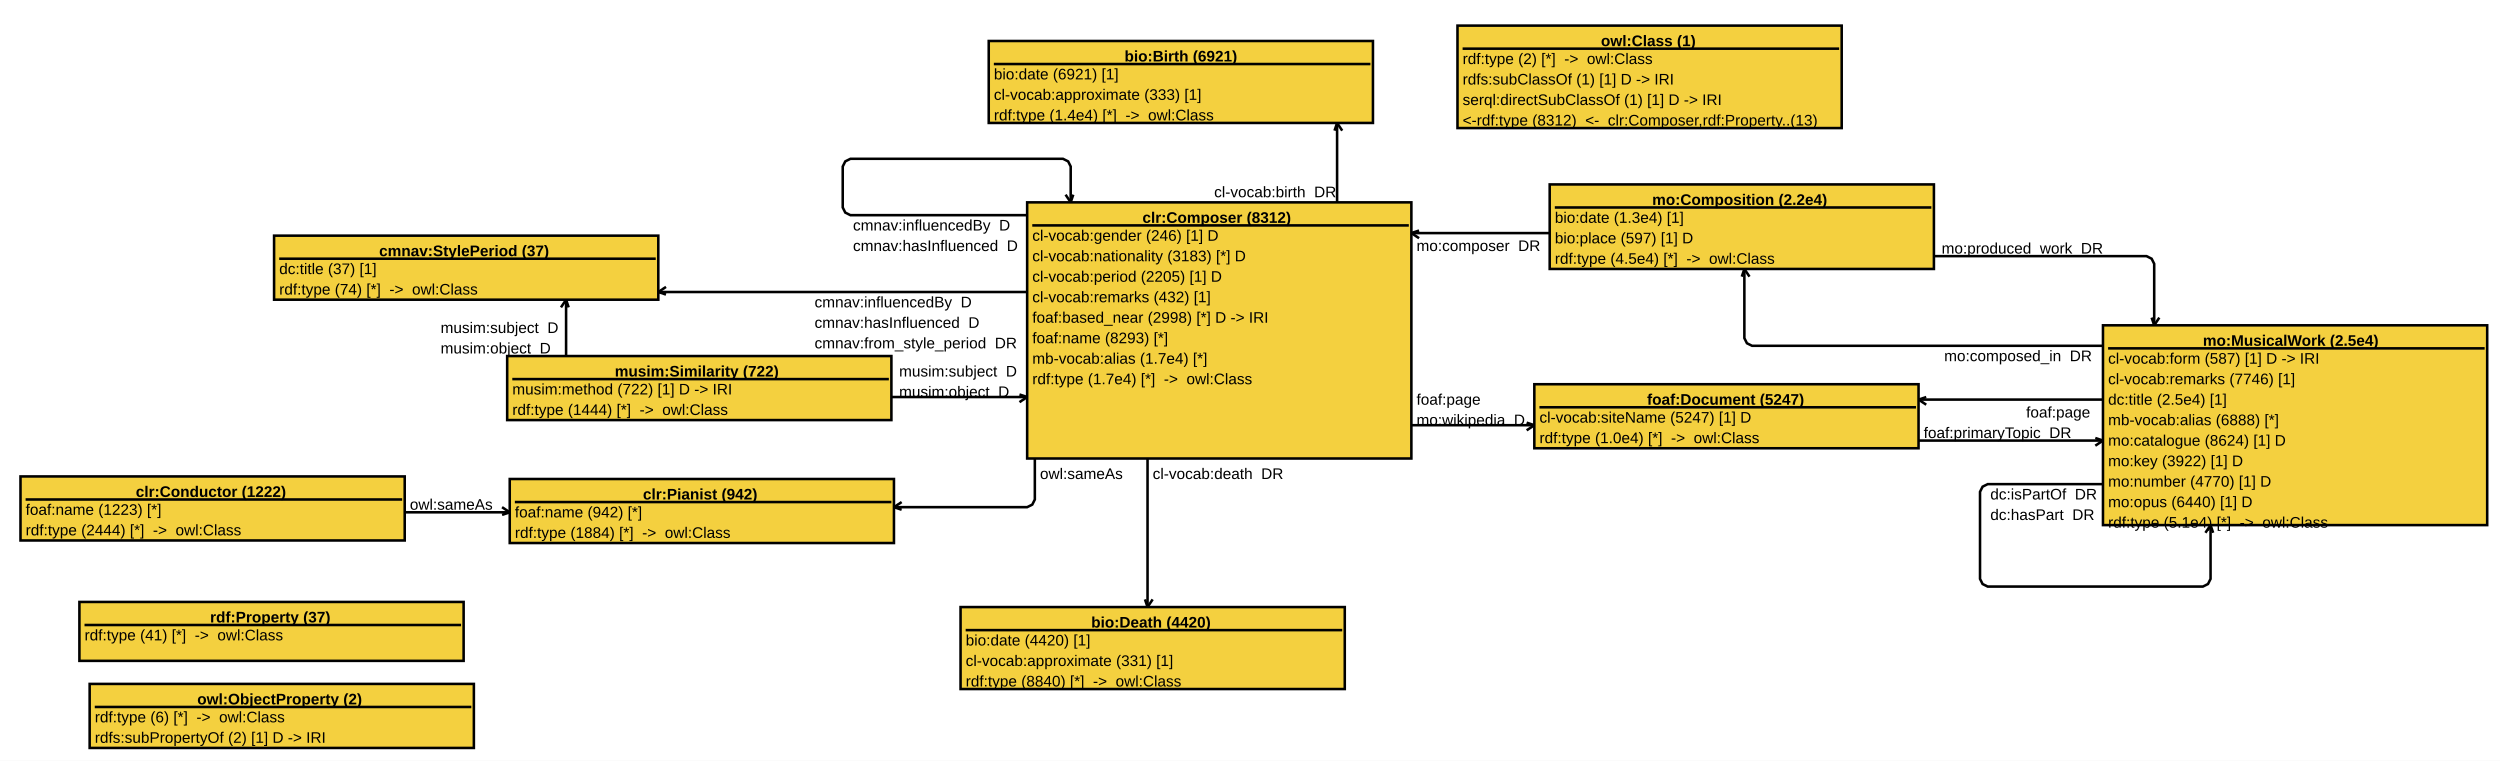
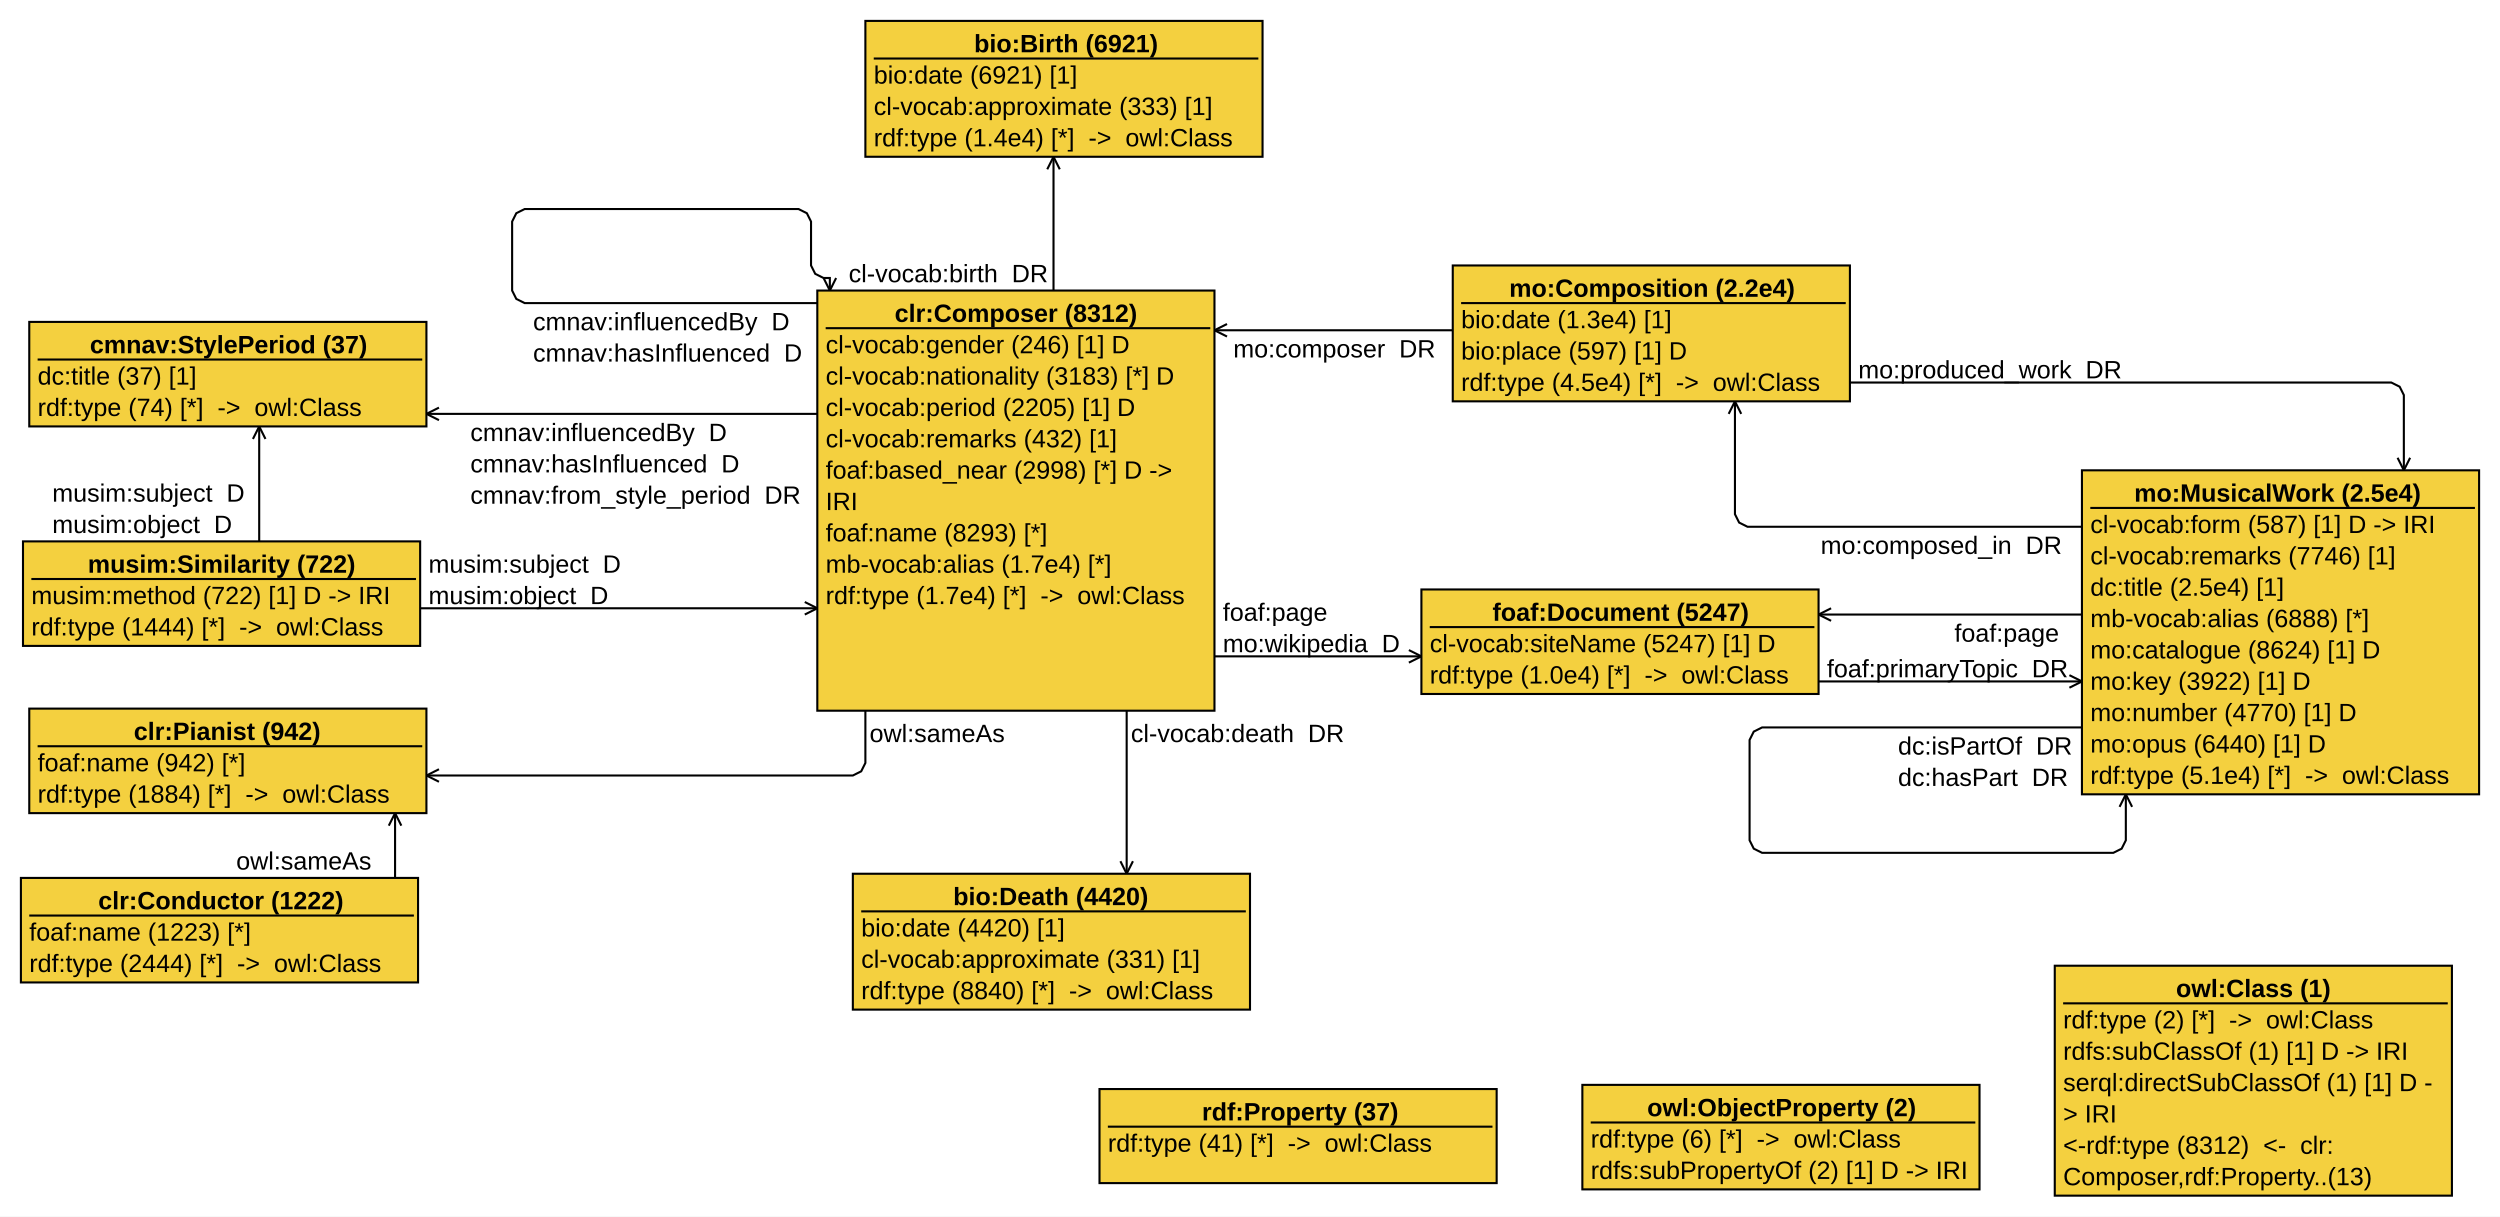
- <svg xmlns="http://www.w3.org/2000/svg" version="1.1" xml:space="preserve" width="976" height="297" viewBox="0 0 976 297">
+ <svg xmlns="http://www.w3.org/2000/svg" version="1.1" xml:space="preserve" width="1196" height="582" viewBox="0 0 1196 582">
 onmousemove="movetip(evt)" onmouseup="endmove()"&gt;
<rect x="0" y="0" width="100%" height="100%" style="fill:White;" />
  <defs>
    <linearGradient id="activ1" x1="0%" y1="0%" x2="100%" y2="0%">
      <stop offset="0%" style="stop-color:#FFFF00;stop-opacity:1" />
      <stop offset="100%" style="stop-color:#FFFFF0;stop-opacity:1" />
    </linearGradient>
  </defs>
+   <g id="2002677189">
+     <polygon points="391,139 581,139 581,340 391,340 " style="fill:#F4D03F; stroke-width:1;stroke:Black;" />
+     <text style="font-family:Arial;font-size:12px;kerning:0;word-spacing:-1px;fill:Black;font-weight:bold;">
+       <tspan x="428" y="154">clr:Composer (8312)</tspan>
+     </text>
+     <line x1="395" y1="157" x2="579" y2="157" style="stroke-width:1;stroke:Black;" />
+     <text style="font-family:Arial;font-size:12px;kerning:0;word-spacing:-1px;fill:Black;">
+       <tspan x="395" y="169">cl-vocab:gender (246) [1] D</tspan>
+       <tspan x="395" y="184">cl-vocab:nationality (3183) [*] D</tspan>
+       <tspan x="395" y="199">cl-vocab:period (2205) [1] D</tspan>
+       <tspan x="395" y="214">cl-vocab:remarks (432) [1] </tspan>
+       <tspan x="395" y="229">foaf:based_near (2998) [*] D -&gt; </tspan>
+       <tspan x="395" y="244">IRI</tspan>
+       <tspan x="395" y="259">foaf:name (8293) [*] </tspan>
+       <tspan x="395" y="274">mb-vocab:alias (1.7e4) [*] </tspan>
+       <tspan x="395" y="289">rdf:type (1.7e4) [*]  -&gt;  owl:Class</tspan>
+     </text>
+   </g>
+   <g id="2002677222">
+     <polygon points="680,282 870,282 870,332 680,332 " style="fill:#F4D03F; stroke-width:1;stroke:Black;" />
+     <text style="font-family:Arial;font-size:12px;kerning:0;word-spacing:-1px;fill:Black;font-weight:bold;">
+       <tspan x="714" y="297">foaf:Document (5247)</tspan>
+     </text>
+     <line x1="684" y1="300" x2="868" y2="300" style="stroke-width:1;stroke:Black;" />
+     <text style="font-family:Arial;font-size:12px;kerning:0;word-spacing:-1px;fill:Black;">
+       <tspan x="684" y="312">cl-vocab:siteName (5247) [1] D</tspan>
+       <tspan x="684" y="327">rdf:type (1.0e4) [*]  -&gt;  owl:Class</tspan>
+     </text>
+   </g>
+   <g id="2002677233">
+     <polygon points="695,127 885,127 885,192 695,192 " style="fill:#F4D03F; stroke-width:1;stroke:Black;" />
+     <text style="font-family:Arial;font-size:12px;kerning:0;word-spacing:-1px;fill:Black;font-weight:bold;">
+       <tspan x="722" y="142">mo:Composition (2.2e4)</tspan>
+     </text>
+     <line x1="699" y1="145" x2="883" y2="145" style="stroke-width:1;stroke:Black;" />
+     <text style="font-family:Arial;font-size:12px;kerning:0;word-spacing:-1px;fill:Black;">
+       <tspan x="699" y="157">bio:date (1.3e4) [1] </tspan>
+       <tspan x="699" y="172">bio:place (597) [1] D</tspan>
+       <tspan x="699" y="187">rdf:type (4.5e4) [*]  -&gt;  owl:Class</tspan>
+     </text>
+   </g>
+   <g id="2002677244">
+     <polygon points="414,10 604,10 604,75 414,75 " style="fill:#F4D03F; stroke-width:1;stroke:Black;" />
+     <text style="font-family:Arial;font-size:12px;kerning:0;word-spacing:-1px;fill:Black;font-weight:bold;">
+       <tspan x="466" y="25">bio:Birth (6921)</tspan>
+     </text>
+     <line x1="418" y1="28" x2="602" y2="28" style="stroke-width:1;stroke:Black;" />
+     <text style="font-family:Arial;font-size:12px;kerning:0;word-spacing:-1px;fill:Black;">
+       <tspan x="418" y="40">bio:date (6921) [1] </tspan>
+       <tspan x="418" y="55">cl-vocab:approximate (333) [1] </tspan>
+       <tspan x="418" y="70">rdf:type (1.4e4) [*]  -&gt;  owl:Class</tspan>
+     </text>
+   </g>
+   <g id="2002677277">
+     <polygon points="996,225 1186,225 1186,380 996,380 " style="fill:#F4D03F; stroke-width:1;stroke:Black;" />
+     <text style="font-family:Arial;font-size:12px;kerning:0;word-spacing:-1px;fill:Black;font-weight:bold;">
+       <tspan x="1021" y="240">mo:MusicalWork (2.5e4)</tspan>
+     </text>
+     <line x1="1000" y1="243" x2="1184" y2="243" style="stroke-width:1;stroke:Black;" />
+     <text style="font-family:Arial;font-size:12px;kerning:0;word-spacing:-1px;fill:Black;">
+       <tspan x="1000" y="255">cl-vocab:form (587) [1] D -&gt; IRI</tspan>
+       <tspan x="1000" y="270">cl-vocab:remarks (7746) [1] </tspan>
+       <tspan x="1000" y="285">dc:title (2.5e4) [1] </tspan>
+       <tspan x="1000" y="300">mb-vocab:alias (6888) [*] </tspan>
+       <tspan x="1000" y="315">mo:catalogue (8624) [1] D</tspan>
+       <tspan x="1000" y="330">mo:key (3922) [1] D</tspan>
+       <tspan x="1000" y="345">mo:number (4770) [1] D</tspan>
+       <tspan x="1000" y="360">mo:opus (6440) [1] D</tspan>
+       <tspan x="1000" y="375">rdf:type (5.1e4) [*]  -&gt;  owl:Class</tspan>
+     </text>
+   </g>
+   <g id="2002677255">
+     <polygon points="14,154 204,154 204,204 14,204 " style="fill:#F4D03F; stroke-width:1;stroke:Black;" />
+     <text style="font-family:Arial;font-size:12px;kerning:0;word-spacing:-1px;fill:Black;font-weight:bold;">
+       <tspan x="43" y="169">cmnav:StylePeriod (37)</tspan>
+     </text>
+     <line x1="18" y1="172" x2="202" y2="172" style="stroke-width:1;stroke:Black;" />
+     <text style="font-family:Arial;font-size:12px;kerning:0;word-spacing:-1px;fill:Black;">
+       <tspan x="18" y="184">dc:title (37) [1] </tspan>
+       <tspan x="18" y="199">rdf:type (74) [*]  -&gt;  owl:Class</tspan>
+     </text>
+   </g>
+   <g id="2002677211">
+     <polygon points="408,418 598,418 598,483 408,483 " style="fill:#F4D03F; stroke-width:1;stroke:Black;" />
+     <text style="font-family:Arial;font-size:12px;kerning:0;word-spacing:-1px;fill:Black;font-weight:bold;">
+       <tspan x="456" y="433">bio:Death (4420)</tspan>
+     </text>
+     <line x1="412" y1="436" x2="596" y2="436" style="stroke-width:1;stroke:Black;" />
+     <text style="font-family:Arial;font-size:12px;kerning:0;word-spacing:-1px;fill:Black;">
+       <tspan x="412" y="448">bio:date (4420) [1] </tspan>
+       <tspan x="412" y="463">cl-vocab:approximate (331) [1] </tspan>
+       <tspan x="412" y="478">rdf:type (8840) [*]  -&gt;  owl:Class</tspan>
+     </text>
+   </g>
  <g id="2002677200">
-     <polygon points="198,139 348,139 348,164 198,164 " style="fill:#F4D03F; stroke-width:1;stroke:Black;" />
-     <text style="font-family:Arial;font-size:6px;kerning:0;word-spacing:-1px;fill:Black;font-weight:bold;">
-       <tspan x="240" y="147">musim:Similarity (722)</tspan>
-     </text>
-     <line x1="200" y1="148" x2="347" y2="148" style="stroke-width:1;stroke:Black;" />
-     <text style="font-family:Arial;font-size:6px;kerning:0;word-spacing:-1px;fill:Black;">
-       <tspan x="200" y="154">musim:method (722) [1] D -&gt; IRI</tspan>
-       <tspan x="200" y="162">rdf:type (1444) [*]  -&gt;  owl:Class</tspan>
-     </text>
-   </g>
-   <g id="2002677222">
-     <polygon points="599,150 749,150 749,175 599,175 " style="fill:#F4D03F; stroke-width:1;stroke:Black;" />
-     <text style="font-family:Arial;font-size:6px;kerning:0;word-spacing:-1px;fill:Black;font-weight:bold;">
-       <tspan x="643" y="158">foaf:Document (5247)</tspan>
-     </text>
-     <line x1="601" y1="159" x2="748" y2="159" style="stroke-width:1;stroke:Black;" />
-     <text style="font-family:Arial;font-size:6px;kerning:0;word-spacing:-1px;fill:Black;">
-       <tspan x="601" y="165">cl-vocab:siteName (5247) [1] D</tspan>
-       <tspan x="601" y="173">rdf:type (1.0e4) [*]  -&gt;  owl:Class</tspan>
+     <polygon points="11,259 201,259 201,309 11,309 " style="fill:#F4D03F; stroke-width:1;stroke:Black;" />
+     <text style="font-family:Arial;font-size:12px;kerning:0;word-spacing:-1px;fill:Black;font-weight:bold;">
+       <tspan x="42" y="274">musim:Similarity (722)</tspan>
+     </text>
+     <line x1="15" y1="277" x2="199" y2="277" style="stroke-width:1;stroke:Black;" />
+     <text style="font-family:Arial;font-size:12px;kerning:0;word-spacing:-1px;fill:Black;">
+       <tspan x="15" y="289">musim:method (722) [1] D -&gt; IRI</tspan>
+       <tspan x="15" y="304">rdf:type (1444) [*]  -&gt;  owl:Class</tspan>
+     </text>
+   </g>
+   <g id="2002677167">
+     <polygon points="14,339 204,339 204,389 14,389 " style="fill:#F4D03F; stroke-width:1;stroke:Black;" />
+     <text style="font-family:Arial;font-size:12px;kerning:0;word-spacing:-1px;fill:Black;font-weight:bold;">
+       <tspan x="64" y="354">clr:Pianist (942)</tspan>
+     </text>
+     <line x1="18" y1="357" x2="202" y2="357" style="stroke-width:1;stroke:Black;" />
+     <text style="font-family:Arial;font-size:12px;kerning:0;word-spacing:-1px;fill:Black;">
+       <tspan x="18" y="369">foaf:name (942) [*] </tspan>
+       <tspan x="18" y="384">rdf:type (1884) [*]  -&gt;  owl:Class</tspan>
+     </text>
+   </g>
+   <g id="2002677178">
+     <polygon points="983,462 1173,462 1173,572 983,572 " style="fill:#F4D03F; stroke-width:1;stroke:Black;" />
+     <text style="font-family:Arial;font-size:12px;kerning:0;word-spacing:-1px;fill:Black;font-weight:bold;">
+       <tspan x="1041" y="477">owl:Class (1)</tspan>
+     </text>
+     <line x1="987" y1="480" x2="1171" y2="480" style="stroke-width:1;stroke:Black;" />
+     <text style="font-family:Arial;font-size:12px;kerning:0;word-spacing:-1px;fill:Black;">
+       <tspan x="987" y="492">rdf:type (2) [*]  -&gt;  owl:Class</tspan>
+       <tspan x="987" y="507">rdfs:subClassOf (1) [1] D -&gt; IRI</tspan>
+       <tspan x="987" y="522">serql:directSubClassOf (1) [1] D -</tspan>
+       <tspan x="987" y="537">&gt; IRI</tspan>
+       <tspan x="987" y="552">&lt;-rdf:type (8312)  &lt;-  clr:</tspan>
+       <tspan x="987" y="567">Composer,rdf:Property..(13)</tspan>
+     </text>
+   </g>
+   <g id="2002677288">
+     <polygon points="757,519 947,519 947,569 757,569 " style="fill:#F4D03F; stroke-width:1;stroke:Black;" />
+     <text style="font-family:Arial;font-size:12px;kerning:0;word-spacing:-1px;fill:Black;font-weight:bold;">
+       <tspan x="788" y="534">owl:ObjectProperty (2)</tspan>
+     </text>
+     <line x1="761" y1="537" x2="945" y2="537" style="stroke-width:1;stroke:Black;" />
+     <text style="font-family:Arial;font-size:12px;kerning:0;word-spacing:-1px;fill:Black;">
+       <tspan x="761" y="549">rdf:type (6) [*]  -&gt;  owl:Class</tspan>
+       <tspan x="761" y="564">rdfs:subPropertyOf (2) [1] D -&gt; IRI</tspan>
    </text>
  </g>
  <g id="2002677156">
-     <polygon points="31,235 181,235 181,258 31,258 " style="fill:#F4D03F; stroke-width:1;stroke:Black;" />
-     <text style="font-family:Arial;font-size:6px;kerning:0;word-spacing:-1px;fill:Black;font-weight:bold;">
-       <tspan x="82" y="243">rdf:Property (37)</tspan>
-     </text>
-     <line x1="33" y1="244" x2="180" y2="244" style="stroke-width:1;stroke:Black;" />
-     <text style="font-family:Arial;font-size:6px;kerning:0;word-spacing:-1px;fill:Black;">
-       <tspan x="33" y="250">rdf:type (41) [*]  -&gt;  owl:Class</tspan>
-     </text>
-   </g>
-   <g id="2002677211">
-     <polygon points="375,237 525,237 525,269 375,269 " style="fill:#F4D03F; stroke-width:1;stroke:Black;" />
-     <text style="font-family:Arial;font-size:6px;kerning:0;word-spacing:-1px;fill:Black;font-weight:bold;">
-       <tspan x="426" y="245">bio:Death (4420)</tspan>
-     </text>
-     <line x1="377" y1="246" x2="524" y2="246" style="stroke-width:1;stroke:Black;" />
-     <text style="font-family:Arial;font-size:6px;kerning:0;word-spacing:-1px;fill:Black;">
-       <tspan x="377" y="252">bio:date (4420) [1] </tspan>
-       <tspan x="377" y="260">cl-vocab:approximate (331) [1] </tspan>
-       <tspan x="377" y="268">rdf:type (8840) [*]  -&gt;  owl:Class</tspan>
-     </text>
-   </g>
-   <g id="2002677244">
-     <polygon points="386,16 536,16 536,48 386,48 " style="fill:#F4D03F; stroke-width:1;stroke:Black;" />
-     <text style="font-family:Arial;font-size:6px;kerning:0;word-spacing:-1px;fill:Black;font-weight:bold;">
-       <tspan x="439" y="24">bio:Birth (6921)</tspan>
-     </text>
-     <line x1="388" y1="25" x2="535" y2="25" style="stroke-width:1;stroke:Black;" />
-     <text style="font-family:Arial;font-size:6px;kerning:0;word-spacing:-1px;fill:Black;">
-       <tspan x="388" y="31">bio:date (6921) [1] </tspan>
-       <tspan x="388" y="39">cl-vocab:approximate (333) [1] </tspan>
-       <tspan x="388" y="47">rdf:type (1.4e4) [*]  -&gt;  owl:Class</tspan>
-     </text>
-   </g>
-   <g id="2002677167">
-     <polygon points="199,187 349,187 349,212 199,212 " style="fill:#F4D03F; stroke-width:1;stroke:Black;" />
-     <text style="font-family:Arial;font-size:6px;kerning:0;word-spacing:-1px;fill:Black;font-weight:bold;">
-       <tspan x="251" y="195">clr:Pianist (942)</tspan>
-     </text>
-     <line x1="201" y1="196" x2="348" y2="196" style="stroke-width:1;stroke:Black;" />
-     <text style="font-family:Arial;font-size:6px;kerning:0;word-spacing:-1px;fill:Black;">
-       <tspan x="201" y="202">foaf:name (942) [*] </tspan>
-       <tspan x="201" y="210">rdf:type (1884) [*]  -&gt;  owl:Class</tspan>
+     <polygon points="526,521 716,521 716,566 526,566 " style="fill:#F4D03F; stroke-width:1;stroke:Black;" />
+     <text style="font-family:Arial;font-size:12px;kerning:0;word-spacing:-1px;fill:Black;font-weight:bold;">
+       <tspan x="575" y="536">rdf:Property (37)</tspan>
+     </text>
+     <line x1="530" y1="539" x2="714" y2="539" style="stroke-width:1;stroke:Black;" />
+     <text style="font-family:Arial;font-size:12px;kerning:0;word-spacing:-1px;fill:Black;">
+       <tspan x="530" y="551">rdf:type (41) [*]  -&gt;  owl:Class</tspan>
    </text>
  </g>
  <g id="2002677266">
-     <polygon points="8,186 158,186 158,211 8,211 " style="fill:#F4D03F; stroke-width:1;stroke:Black;" />
-     <text style="font-family:Arial;font-size:6px;kerning:0;word-spacing:-1px;fill:Black;font-weight:bold;">
-       <tspan x="53" y="194">clr:Conductor (1222)</tspan>
-     </text>
-     <line x1="10" y1="195" x2="157" y2="195" style="stroke-width:1;stroke:Black;" />
-     <text style="font-family:Arial;font-size:6px;kerning:0;word-spacing:-1px;fill:Black;">
-       <tspan x="10" y="201">foaf:name (1223) [*] </tspan>
-       <tspan x="10" y="209">rdf:type (2444) [*]  -&gt;  owl:Class</tspan>
-     </text>
-   </g>
-   <g id="2002677255">
-     <polygon points="107,92 257,92 257,117 107,117 " style="fill:#F4D03F; stroke-width:1;stroke:Black;" />
-     <text style="font-family:Arial;font-size:6px;kerning:0;word-spacing:-1px;fill:Black;font-weight:bold;">
-       <tspan x="148" y="100">cmnav:StylePeriod (37)</tspan>
-     </text>
-     <line x1="109" y1="101" x2="256" y2="101" style="stroke-width:1;stroke:Black;" />
-     <text style="font-family:Arial;font-size:6px;kerning:0;word-spacing:-1px;fill:Black;">
-       <tspan x="109" y="107">dc:title (37) [1] </tspan>
-       <tspan x="109" y="115">rdf:type (74) [*]  -&gt;  owl:Class</tspan>
-     </text>
-   </g>
-   <g id="2002677189">
-     <polygon points="401,79 551,79 551,179 401,179 " style="fill:#F4D03F; stroke-width:1;stroke:Black;" />
-     <text style="font-family:Arial;font-size:6px;kerning:0;word-spacing:-1px;fill:Black;font-weight:bold;">
-       <tspan x="446" y="87">clr:Composer (8312)</tspan>
-     </text>
-     <line x1="403" y1="88" x2="550" y2="88" style="stroke-width:1;stroke:Black;" />
-     <text style="font-family:Arial;font-size:6px;kerning:0;word-spacing:-1px;fill:Black;">
-       <tspan x="403" y="94">cl-vocab:gender (246) [1] D</tspan>
-       <tspan x="403" y="102">cl-vocab:nationality (3183) [*] D</tspan>
-       <tspan x="403" y="110">cl-vocab:period (2205) [1] D</tspan>
-       <tspan x="403" y="118">cl-vocab:remarks (432) [1] </tspan>
-       <tspan x="403" y="126">foaf:based_near (2998) [*] D -&gt; IRI</tspan>
-       <tspan x="403" y="134">foaf:name (8293) [*] </tspan>
-       <tspan x="403" y="142">mb-vocab:alias (1.7e4) [*] </tspan>
-       <tspan x="403" y="150">rdf:type (1.7e4) [*]  -&gt;  owl:Class</tspan>
-     </text>
-   </g>
-   <g id="2002677288">
-     <polygon points="35,267 185,267 185,292 35,292 " style="fill:#F4D03F; stroke-width:1;stroke:Black;" />
-     <text style="font-family:Arial;font-size:6px;kerning:0;word-spacing:-1px;fill:Black;font-weight:bold;">
-       <tspan x="77" y="275">owl:ObjectProperty (2)</tspan>
-     </text>
-     <line x1="37" y1="276" x2="184" y2="276" style="stroke-width:1;stroke:Black;" />
-     <text style="font-family:Arial;font-size:6px;kerning:0;word-spacing:-1px;fill:Black;">
-       <tspan x="37" y="282">rdf:type (6) [*]  -&gt;  owl:Class</tspan>
-       <tspan x="37" y="290">rdfs:subPropertyOf (2) [1] D -&gt; IRI</tspan>
-     </text>
-   </g>
-   <g id="2002677233">
-     <polygon points="605,72 755,72 755,105 605,105 " style="fill:#F4D03F; stroke-width:1;stroke:Black;" />
-     <text style="font-family:Arial;font-size:6px;kerning:0;word-spacing:-1px;fill:Black;font-weight:bold;">
-       <tspan x="645" y="80">mo:Composition (2.2e4)</tspan>
-     </text>
-     <line x1="607" y1="81" x2="754" y2="81" style="stroke-width:1;stroke:Black;" />
-     <text style="font-family:Arial;font-size:6px;kerning:0;word-spacing:-1px;fill:Black;">
-       <tspan x="607" y="87">bio:date (1.3e4) [1] </tspan>
-       <tspan x="607" y="95">bio:place (597) [1] D</tspan>
-       <tspan x="607" y="103">rdf:type (4.5e4) [*]  -&gt;  owl:Class</tspan>
-     </text>
-   </g>
-   <g id="2002677277">
-     <polygon points="821,127 971,127 971,205 821,205 " style="fill:#F4D03F; stroke-width:1;stroke:Black;" />
-     <text style="font-family:Arial;font-size:6px;kerning:0;word-spacing:-1px;fill:Black;font-weight:bold;">
-       <tspan x="860" y="135">mo:MusicalWork (2.5e4)</tspan>
-     </text>
-     <line x1="823" y1="136" x2="970" y2="136" style="stroke-width:1;stroke:Black;" />
-     <text style="font-family:Arial;font-size:6px;kerning:0;word-spacing:-1px;fill:Black;">
-       <tspan x="823" y="142">cl-vocab:form (587) [1] D -&gt; IRI</tspan>
-       <tspan x="823" y="150">cl-vocab:remarks (7746) [1] </tspan>
-       <tspan x="823" y="158">dc:title (2.5e4) [1] </tspan>
-       <tspan x="823" y="166">mb-vocab:alias (6888) [*] </tspan>
-       <tspan x="823" y="174">mo:catalogue (8624) [1] D</tspan>
-       <tspan x="823" y="182">mo:key (3922) [1] D</tspan>
-       <tspan x="823" y="190">mo:number (4770) [1] D</tspan>
-       <tspan x="823" y="198">mo:opus (6440) [1] D</tspan>
-       <tspan x="823" y="206">rdf:type (5.1e4) [*]  -&gt;  owl:Class</tspan>
-     </text>
-   </g>
-   <g id="2002677178">
-     <polygon points="569,10 719,10 719,50 569,50 " style="fill:#F4D03F; stroke-width:1;stroke:Black;" />
-     <text style="font-family:Arial;font-size:6px;kerning:0;word-spacing:-1px;fill:Black;font-weight:bold;">
-       <tspan x="625" y="18">owl:Class (1)</tspan>
-     </text>
-     <line x1="571" y1="19" x2="718" y2="19" style="stroke-width:1;stroke:Black;" />
-     <text style="font-family:Arial;font-size:6px;kerning:0;word-spacing:-1px;fill:Black;">
-       <tspan x="571" y="25">rdf:type (2) [*]  -&gt;  owl:Class</tspan>
-       <tspan x="571" y="33">rdfs:subClassOf (1) [1] D -&gt; IRI</tspan>
-       <tspan x="571" y="41">serql:directSubClassOf (1) [1] D -&gt; IRI</tspan>
-       <tspan x="571" y="49">&lt;-rdf:type (8312)  &lt;-  clr:Composer,rdf:Property..(13)</tspan>
+     <polygon points="10,420 200,420 200,470 10,470 " style="fill:#F4D03F; stroke-width:1;stroke:Black;" />
+     <text style="font-family:Arial;font-size:12px;kerning:0;word-spacing:-1px;fill:Black;font-weight:bold;">
+       <tspan x="47" y="435">clr:Conductor (1222)</tspan>
+     </text>
+     <line x1="14" y1="438" x2="198" y2="438" style="stroke-width:1;stroke:Black;" />
+     <text style="font-family:Arial;font-size:12px;kerning:0;word-spacing:-1px;fill:Black;">
+       <tspan x="14" y="450">foaf:name (1223) [*] </tspan>
+       <tspan x="14" y="465">rdf:type (2444) [*]  -&gt;  owl:Class</tspan>
    </text>
  </g>
  <g id="2002677081">
-     <path d="M348,155 L401,155 " style="fill:none;stroke-width:1;stroke:Black;" />
-     <line x1="398" y1="154" x2="401" y2="155" style="stroke-width:1;stroke:Black;" />
-     <line x1="398" y1="157" x2="401" y2="155" style="stroke-width:1;stroke:Black;" />
-     <text style="font-family:Arial;font-size:6px;kerning:0;word-spacing:-1px;fill:Black;">
-       <tspan x="351" y="147">musim:subject  D</tspan>
-       <tspan x="351" y="155">musim:object  D</tspan>
+     <path d="M201,291 L391,291 " style="fill:none;stroke-width:1;stroke:Black;" />
+     <line x1="385" y1="288" x2="391" y2="291" style="stroke-width:1;stroke:Black;" />
+     <line x1="385" y1="294" x2="391" y2="291" style="stroke-width:1;stroke:Black;" />
+     <text style="font-family:Arial;font-size:12px;kerning:0;word-spacing:-1px;fill:Black;">
+       <tspan x="205" y="274">musim:subject  D</tspan>
+       <tspan x="205" y="289">musim:object  D</tspan>
    </text>
  </g>
  <g id="2002677086">
-     <path d="M821,156 L749,156 " style="fill:none;stroke-width:1;stroke:Black;" />
-     <line x1="752" y1="155" x2="749" y2="156" style="stroke-width:1;stroke:Black;" />
-     <line x1="752" y1="158" x2="749" y2="156" style="stroke-width:1;stroke:Black;" />
-     <text style="font-family:Arial;font-size:6px;kerning:0;word-spacing:-1px;fill:Black;">
-       <tspan x="791" y="163">foaf:page  </tspan>
+     <path d="M996,294 L870,294 " style="fill:none;stroke-width:1;stroke:Black;" />
+     <line x1="876" y1="291" x2="870" y2="294" style="stroke-width:1;stroke:Black;" />
+     <line x1="876" y1="297" x2="870" y2="294" style="stroke-width:1;stroke:Black;" />
+     <text style="font-family:Arial;font-size:12px;kerning:0;word-spacing:-1px;fill:Black;">
+       <tspan x="935" y="307">foaf:page  </tspan>
+     </text>
+   </g>
+   <g id="2002677096">
+     <path d="M996,252 L836,252 832,250 830,246 830,192 " style="fill:none;stroke-width:1;stroke:Black;" />
+     <line x1="827" y1="198" x2="830" y2="192" style="stroke-width:1;stroke:Black;" />
+     <line x1="833" y1="198" x2="830" y2="192" style="stroke-width:1;stroke:Black;" />
+     <text style="font-family:Arial;font-size:12px;kerning:0;word-spacing:-1px;fill:Black;">
+       <tspan x="871" y="265">mo:composed_in  DR</tspan>
+     </text>
+   </g>
+   <g id="2002677111">
+     <path d="M695,158 L581,158 " style="fill:none;stroke-width:1;stroke:Black;" />
+     <line x1="587" y1="155" x2="581" y2="158" style="stroke-width:1;stroke:Black;" />
+     <line x1="587" y1="161" x2="581" y2="158" style="stroke-width:1;stroke:Black;" />
+     <text style="font-family:Arial;font-size:12px;kerning:0;word-spacing:-1px;fill:Black;">
+       <tspan x="590" y="171">mo:composer  DR</tspan>
    </text>
  </g>
  <g id="2002677116">
-     <path d="M551,166 L599,166 " style="fill:none;stroke-width:1;stroke:Black;" />
-     <line x1="596" y1="165" x2="599" y2="166" style="stroke-width:1;stroke:Black;" />
-     <line x1="596" y1="168" x2="599" y2="166" style="stroke-width:1;stroke:Black;" />
-     <text style="font-family:Arial;font-size:6px;kerning:0;word-spacing:-1px;fill:Black;">
-       <tspan x="553" y="158">foaf:page  </tspan>
-       <tspan x="553" y="166">mo:wikipedia  D</tspan>
+     <path d="M581,314 L680,314 " style="fill:none;stroke-width:1;stroke:Black;" />
+     <line x1="674" y1="311" x2="680" y2="314" style="stroke-width:1;stroke:Black;" />
+     <line x1="674" y1="317" x2="680" y2="314" style="stroke-width:1;stroke:Black;" />
+     <text style="font-family:Arial;font-size:12px;kerning:0;word-spacing:-1px;fill:Black;">
+       <tspan x="585" y="297">foaf:page  </tspan>
+       <tspan x="585" y="312">mo:wikipedia  D</tspan>
+     </text>
+   </g>
+   <g id="2002677121">
+     <path d="M885,183 L1144,183 1148,185 1150,189 1150,225 " style="fill:none;stroke-width:1;stroke:Black;" />
+     <line x1="1147" y1="219" x2="1150" y2="225" style="stroke-width:1;stroke:Black;" />
+     <line x1="1153" y1="219" x2="1150" y2="225" style="stroke-width:1;stroke:Black;" />
+     <text style="font-family:Arial;font-size:12px;kerning:0;word-spacing:-1px;fill:Black;">
+       <tspan x="889" y="181">mo:produced_work  DR</tspan>
+     </text>
+   </g>
+   <g id="2002677126">
+     <path d="M189,420 L189,389 " style="fill:none;stroke-width:1;stroke:Black;" />
+     <line x1="186" y1="395" x2="189" y2="389" style="stroke-width:1;stroke:Black;" />
+     <line x1="192" y1="395" x2="189" y2="389" style="stroke-width:1;stroke:Black;" />
+     <text style="font-family:Arial;font-size:12px;kerning:0;word-spacing:-1px;fill:Black;">
+       <tspan x="113" y="416">owl:sameAs  </tspan>
+     </text>
+   </g>
+   <g id="2002677131">
+     <path d="M539,340 L539,418 " style="fill:none;stroke-width:1;stroke:Black;" />
+     <line x1="536" y1="412" x2="539" y2="418" style="stroke-width:1;stroke:Black;" />
+     <line x1="542" y1="412" x2="539" y2="418" style="stroke-width:1;stroke:Black;" />
+     <text style="font-family:Arial;font-size:12px;kerning:0;word-spacing:-1px;fill:Black;">
+       <tspan x="541" y="355">cl-vocab:death  DR</tspan>
+     </text>
+   </g>
+   <g id="2002677136">
+     <path d="M391,198 L204,198 " style="fill:none;stroke-width:1;stroke:Black;" />
+     <line x1="210" y1="195" x2="204" y2="198" style="stroke-width:1;stroke:Black;" />
+     <line x1="210" y1="201" x2="204" y2="198" style="stroke-width:1;stroke:Black;" />
+     <text style="font-family:Arial;font-size:12px;kerning:0;word-spacing:-1px;fill:Black;">
+       <tspan x="225" y="211">cmnav:influencedBy  D</tspan>
+       <tspan x="225" y="226">cmnav:hasInfluenced  D</tspan>
+       <tspan x="225" y="241">cmnav:from_style_period  DR</tspan>
    </text>
  </g>
  <g id="2002677146">
-     <path d="M749,172 L821,172 " style="fill:none;stroke-width:1;stroke:Black;" />
-     <line x1="818" y1="171" x2="821" y2="172" style="stroke-width:1;stroke:Black;" />
-     <line x1="818" y1="174" x2="821" y2="172" style="stroke-width:1;stroke:Black;" />
-     <text style="font-family:Arial;font-size:6px;kerning:0;word-spacing:-1px;fill:Black;">
-       <tspan x="751" y="171">foaf:primaryTopic  DR</tspan>
-     </text>
-   </g>
-   <g id="2002677131">
-     <path d="M448,179 L448,237 " style="fill:none;stroke-width:1;stroke:Black;" />
-     <line x1="447" y1="234" x2="448" y2="237" style="stroke-width:1;stroke:Black;" />
-     <line x1="450" y1="234" x2="448" y2="237" style="stroke-width:1;stroke:Black;" />
-     <text style="font-family:Arial;font-size:6px;kerning:0;word-spacing:-1px;fill:Black;">
-       <tspan x="450" y="187">cl-vocab:death  DR</tspan>
+     <path d="M870,326 L996,326 " style="fill:none;stroke-width:1;stroke:Black;" />
+     <line x1="990" y1="323" x2="996" y2="326" style="stroke-width:1;stroke:Black;" />
+     <line x1="990" y1="329" x2="996" y2="326" style="stroke-width:1;stroke:Black;" />
+     <text style="font-family:Arial;font-size:12px;kerning:0;word-spacing:-1px;fill:Black;">
+       <tspan x="874" y="324">foaf:primaryTopic  DR</tspan>
+     </text>
+   </g>
+   <g id="2002677151">
+     <path d="M391,145 L251,145 247,143 245,139 245,106 247,102 251,100 382,100 386,102 388,106 388,127 390,131 394,133 397,133 397,139 " style="fill:none;stroke-width:1;stroke:Black;" />
+     <line x1="394" y1="133" x2="397" y2="139" style="stroke-width:1;stroke:Black;" />
+     <line x1="400" y1="133" x2="397" y2="139" style="stroke-width:1;stroke:Black;" />
+     <text style="font-family:Arial;font-size:12px;kerning:0;word-spacing:-1px;fill:Black;">
+       <tspan x="255" y="158">cmnav:influencedBy  D</tspan>
+       <tspan x="255" y="173">cmnav:hasInfluenced  D</tspan>
+     </text>
+   </g>
+   <g id="2002677091">
+     <path d="M504,139 L504,75 " style="fill:none;stroke-width:1;stroke:Black;" />
+     <line x1="501" y1="81" x2="504" y2="75" style="stroke-width:1;stroke:Black;" />
+     <line x1="507" y1="81" x2="504" y2="75" style="stroke-width:1;stroke:Black;" />
+     <text style="font-family:Arial;font-size:12px;kerning:0;word-spacing:-1px;fill:Black;">
+       <tspan x="406" y="135">cl-vocab:birth  DR</tspan>
+     </text>
+   </g>
+   <g id="2002677101">
+     <path d="M124,259 L124,204 " style="fill:none;stroke-width:1;stroke:Black;" />
+     <line x1="121" y1="210" x2="124" y2="204" style="stroke-width:1;stroke:Black;" />
+     <line x1="127" y1="210" x2="124" y2="204" style="stroke-width:1;stroke:Black;" />
+     <text style="font-family:Arial;font-size:12px;kerning:0;word-spacing:-1px;fill:Black;">
+       <tspan x="25" y="240">musim:subject  D</tspan>
+       <tspan x="25" y="255">musim:object  D</tspan>
    </text>
  </g>
  <g id="2002677141">
-     <path d="M404,179 L404,195 403,197 401,198 349,198 " style="fill:none;stroke-width:1;stroke:Black;" />
-     <line x1="352" y1="196" x2="349" y2="198" style="stroke-width:1;stroke:Black;" />
-     <line x1="352" y1="199" x2="349" y2="198" style="stroke-width:1;stroke:Black;" />
-     <text style="font-family:Arial;font-size:6px;kerning:0;word-spacing:-1px;fill:Black;">
-       <tspan x="406" y="187">owl:sameAs  </tspan>
-     </text>
-   </g>
-   <g id="2002677126">
-     <path d="M158,200 L199,200 " style="fill:none;stroke-width:1;stroke:Black;" />
-     <line x1="196" y1="198" x2="199" y2="200" style="stroke-width:1;stroke:Black;" />
-     <line x1="196" y1="201" x2="199" y2="200" style="stroke-width:1;stroke:Black;" />
-     <text style="font-family:Arial;font-size:6px;kerning:0;word-spacing:-1px;fill:Black;">
-       <tspan x="160" y="199">owl:sameAs  </tspan>
-     </text>
-   </g>
-   <g id="2002677101">
-     <path d="M221,139 L221,117 " style="fill:none;stroke-width:1;stroke:Black;" />
-     <line x1="219" y1="120" x2="221" y2="117" style="stroke-width:1;stroke:Black;" />
-     <line x1="222" y1="120" x2="221" y2="117" style="stroke-width:1;stroke:Black;" />
-     <text style="font-family:Arial;font-size:6px;kerning:0;word-spacing:-1px;fill:Black;">
-       <tspan x="172" y="130">musim:subject  D</tspan>
-       <tspan x="172" y="138">musim:object  D</tspan>
-     </text>
-   </g>
-   <g id="2002677136">
-     <path d="M401,114 L257,114 " style="fill:none;stroke-width:1;stroke:Black;" />
-     <line x1="260" y1="112" x2="257" y2="114" style="stroke-width:1;stroke:Black;" />
-     <line x1="260" y1="115" x2="257" y2="114" style="stroke-width:1;stroke:Black;" />
-     <text style="font-family:Arial;font-size:6px;kerning:0;word-spacing:-1px;fill:Black;">
-       <tspan x="318" y="120">cmnav:influencedBy  D</tspan>
-       <tspan x="318" y="128">cmnav:hasInfluenced  D</tspan>
-       <tspan x="318" y="136">cmnav:from_style_period  DR</tspan>
-     </text>
-   </g>
-   <g id="2002677091">
-     <path d="M522,79 L522,48 " style="fill:none;stroke-width:1;stroke:Black;" />
-     <line x1="521" y1="51" x2="522" y2="48" style="stroke-width:1;stroke:Black;" />
-     <line x1="524" y1="51" x2="522" y2="48" style="stroke-width:1;stroke:Black;" />
-     <text style="font-family:Arial;font-size:6px;kerning:0;word-spacing:-1px;fill:Black;">
-       <tspan x="474" y="77">cl-vocab:birth  DR</tspan>
-     </text>
-   </g>
-   <g id="2002677151">
-     <path d="M401,84 L332,84 330,83 329,81 329,65 330,63 332,62 415,62 417,63 418,65 418,79 " style="fill:none;stroke-width:1;stroke:Black;" />
-     <line x1="416" y1="76" x2="418" y2="79" style="stroke-width:1;stroke:Black;" />
-     <line x1="419" y1="76" x2="418" y2="79" style="stroke-width:1;stroke:Black;" />
-     <text style="font-family:Arial;font-size:6px;kerning:0;word-spacing:-1px;fill:Black;">
-       <tspan x="333" y="90">cmnav:influencedBy  D</tspan>
-       <tspan x="333" y="98">cmnav:hasInfluenced  D</tspan>
-     </text>
-   </g>
-   <g id="2002677111">
-     <path d="M605,91 L551,91 " style="fill:none;stroke-width:1;stroke:Black;" />
-     <line x1="554" y1="90" x2="551" y2="91" style="stroke-width:1;stroke:Black;" />
-     <line x1="554" y1="93" x2="551" y2="91" style="stroke-width:1;stroke:Black;" />
-     <text style="font-family:Arial;font-size:6px;kerning:0;word-spacing:-1px;fill:Black;">
-       <tspan x="553" y="98">mo:composer  DR</tspan>
+     <path d="M414,340 L414,365 412,369 408,371 204,371 " style="fill:none;stroke-width:1;stroke:Black;" />
+     <line x1="210" y1="368" x2="204" y2="371" style="stroke-width:1;stroke:Black;" />
+     <line x1="210" y1="374" x2="204" y2="371" style="stroke-width:1;stroke:Black;" />
+     <text style="font-family:Arial;font-size:12px;kerning:0;word-spacing:-1px;fill:Black;">
+       <tspan x="416" y="355">owl:sameAs  </tspan>
    </text>
  </g>
  <g id="2002677106">
-     <path d="M821,189 L776,189 774,190 773,192 773,226 774,228 776,229 860,229 862,228 863,226 863,205 " style="fill:none;stroke-width:1;stroke:Black;" />
-     <line x1="861" y1="208" x2="863" y2="205" style="stroke-width:1;stroke:Black;" />
-     <line x1="864" y1="208" x2="863" y2="205" style="stroke-width:1;stroke:Black;" />
-     <text style="font-family:Arial;font-size:6px;kerning:0;word-spacing:-1px;fill:Black;">
-       <tspan x="777" y="195">dc:isPartOf  DR</tspan>
-       <tspan x="777" y="203">dc:hasPart  DR</tspan>
-     </text>
-   </g>
-   <g id="2002677096">
-     <path d="M821,135 L684,135 682,134 681,132 681,105 " style="fill:none;stroke-width:1;stroke:Black;" />
-     <line x1="680" y1="108" x2="681" y2="105" style="stroke-width:1;stroke:Black;" />
-     <line x1="683" y1="108" x2="681" y2="105" style="stroke-width:1;stroke:Black;" />
-     <text style="font-family:Arial;font-size:6px;kerning:0;word-spacing:-1px;fill:Black;">
-       <tspan x="759" y="141">mo:composed_in  DR</tspan>
-     </text>
-   </g>
-   <g id="2002677121">
-     <path d="M755,100 L838,100 840,101 841,103 841,127 " style="fill:none;stroke-width:1;stroke:Black;" />
-     <line x1="840" y1="124" x2="841" y2="127" style="stroke-width:1;stroke:Black;" />
-     <line x1="843" y1="124" x2="841" y2="127" style="stroke-width:1;stroke:Black;" />
-     <text style="font-family:Arial;font-size:6px;kerning:0;word-spacing:-1px;fill:Black;">
-       <tspan x="758" y="99">mo:produced_work  DR</tspan>
+     <path d="M996,348 L843,348 839,350 837,354 837,402 839,406 843,408 1011,408 1015,406 1017,402 1017,380 " style="fill:none;stroke-width:1;stroke:Black;" />
+     <line x1="1014" y1="386" x2="1017" y2="380" style="stroke-width:1;stroke:Black;" />
+     <line x1="1020" y1="386" x2="1017" y2="380" style="stroke-width:1;stroke:Black;" />
+     <text style="font-family:Arial;font-size:12px;kerning:0;word-spacing:-1px;fill:Black;">
+       <tspan x="908" y="361">dc:isPartOf  DR</tspan>
+       <tspan x="908" y="376">dc:hasPart  DR</tspan>
    </text>
  </g>
</svg>
